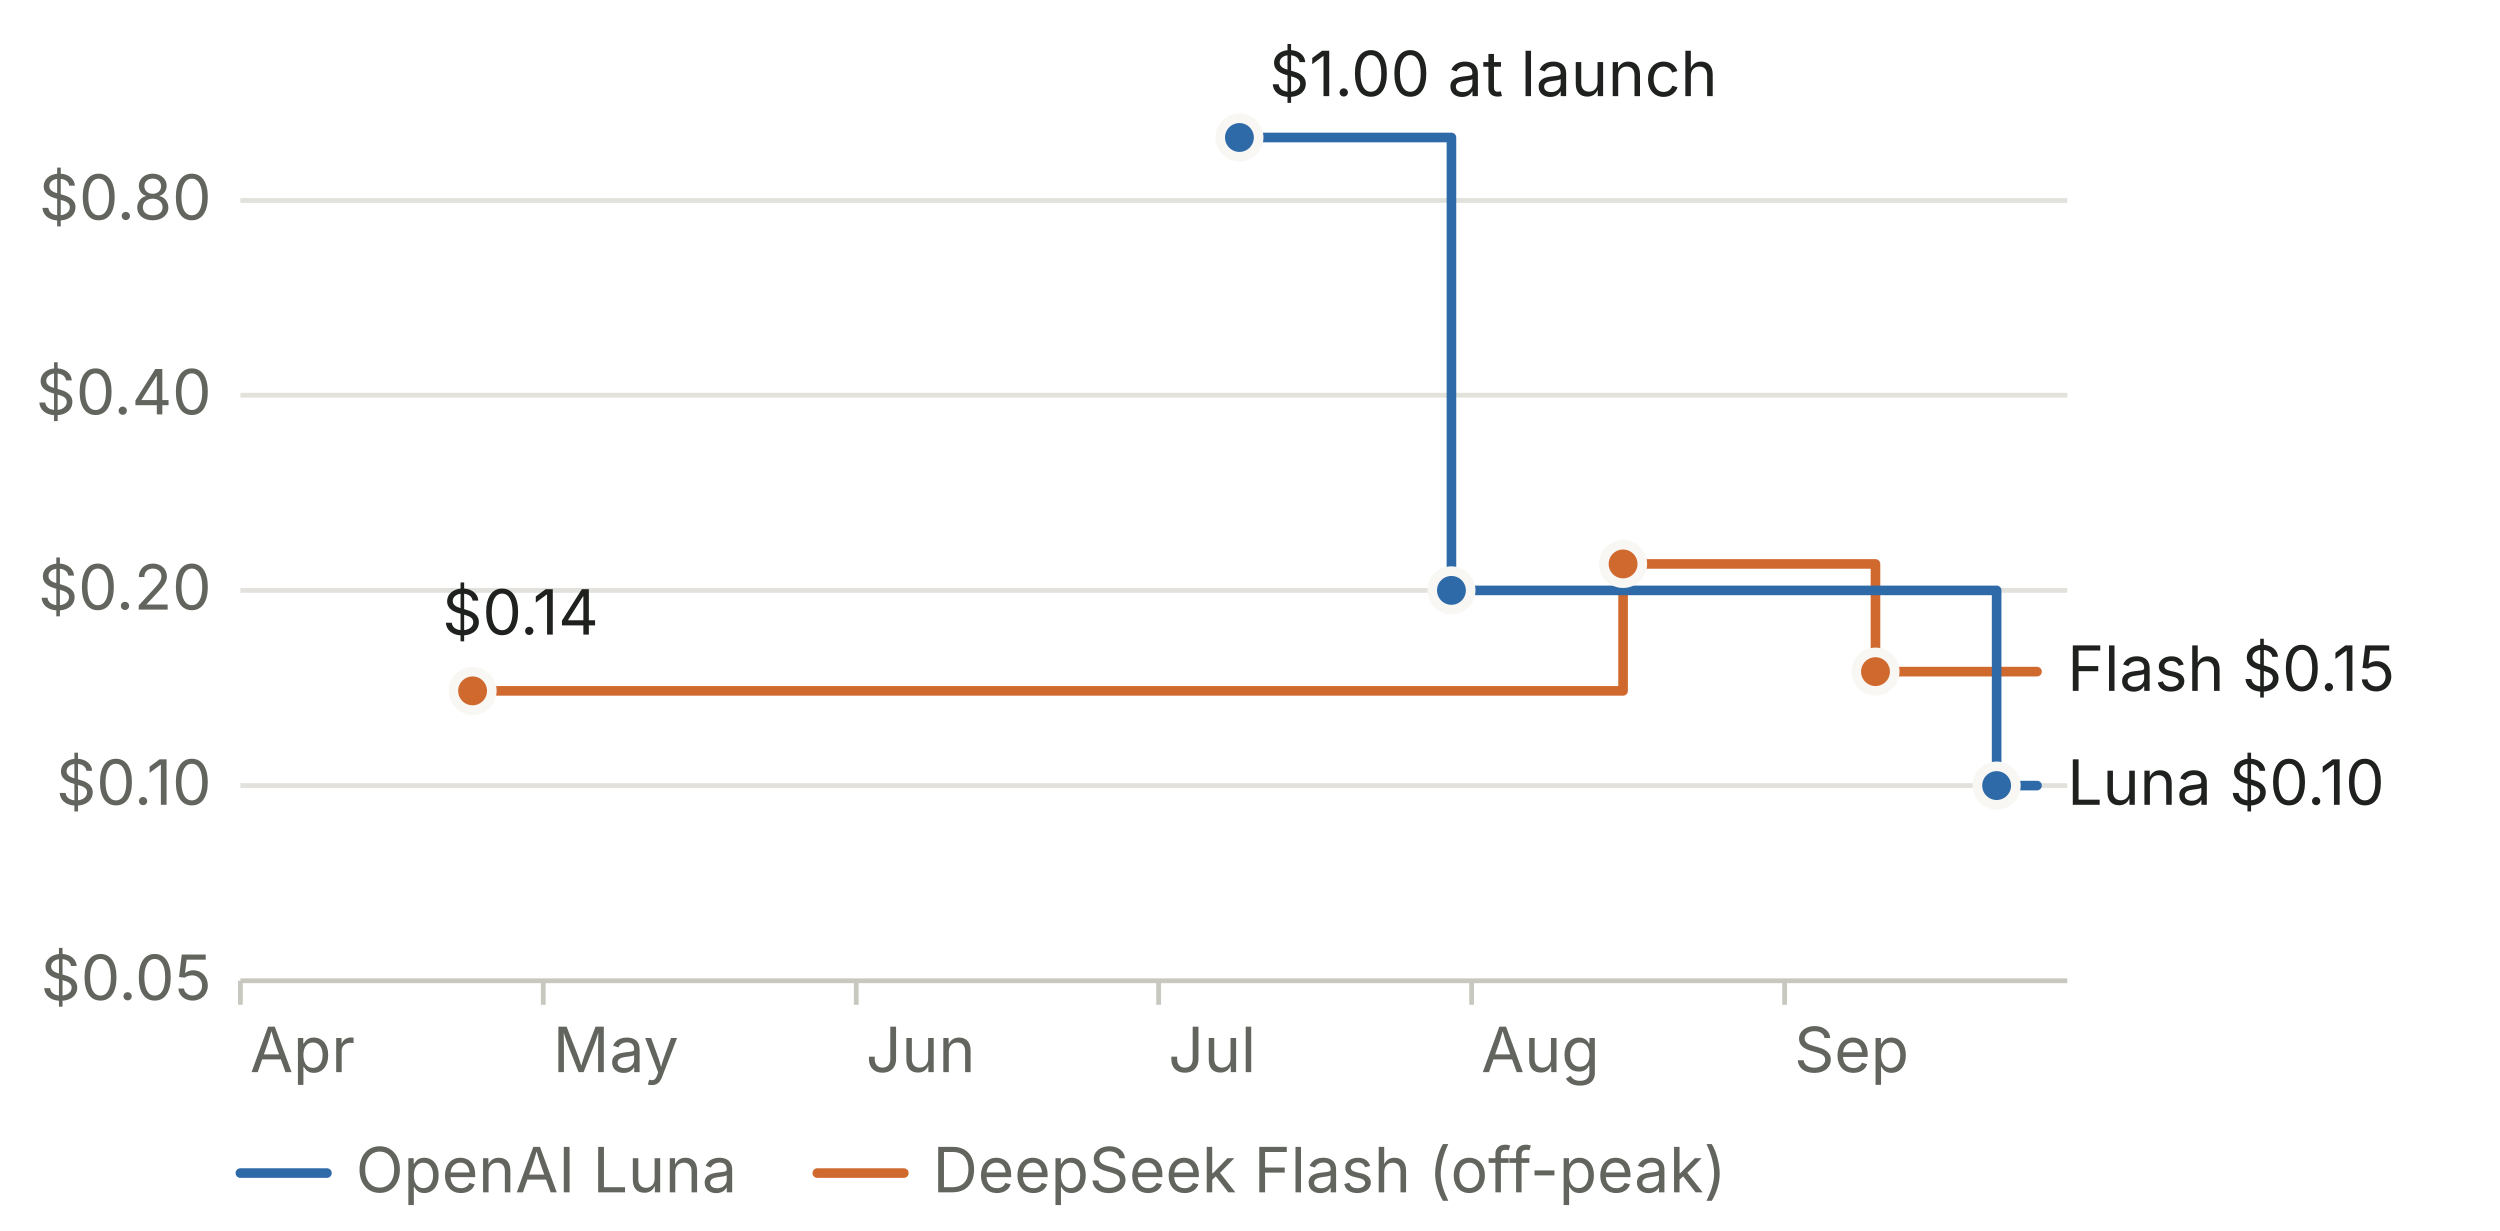
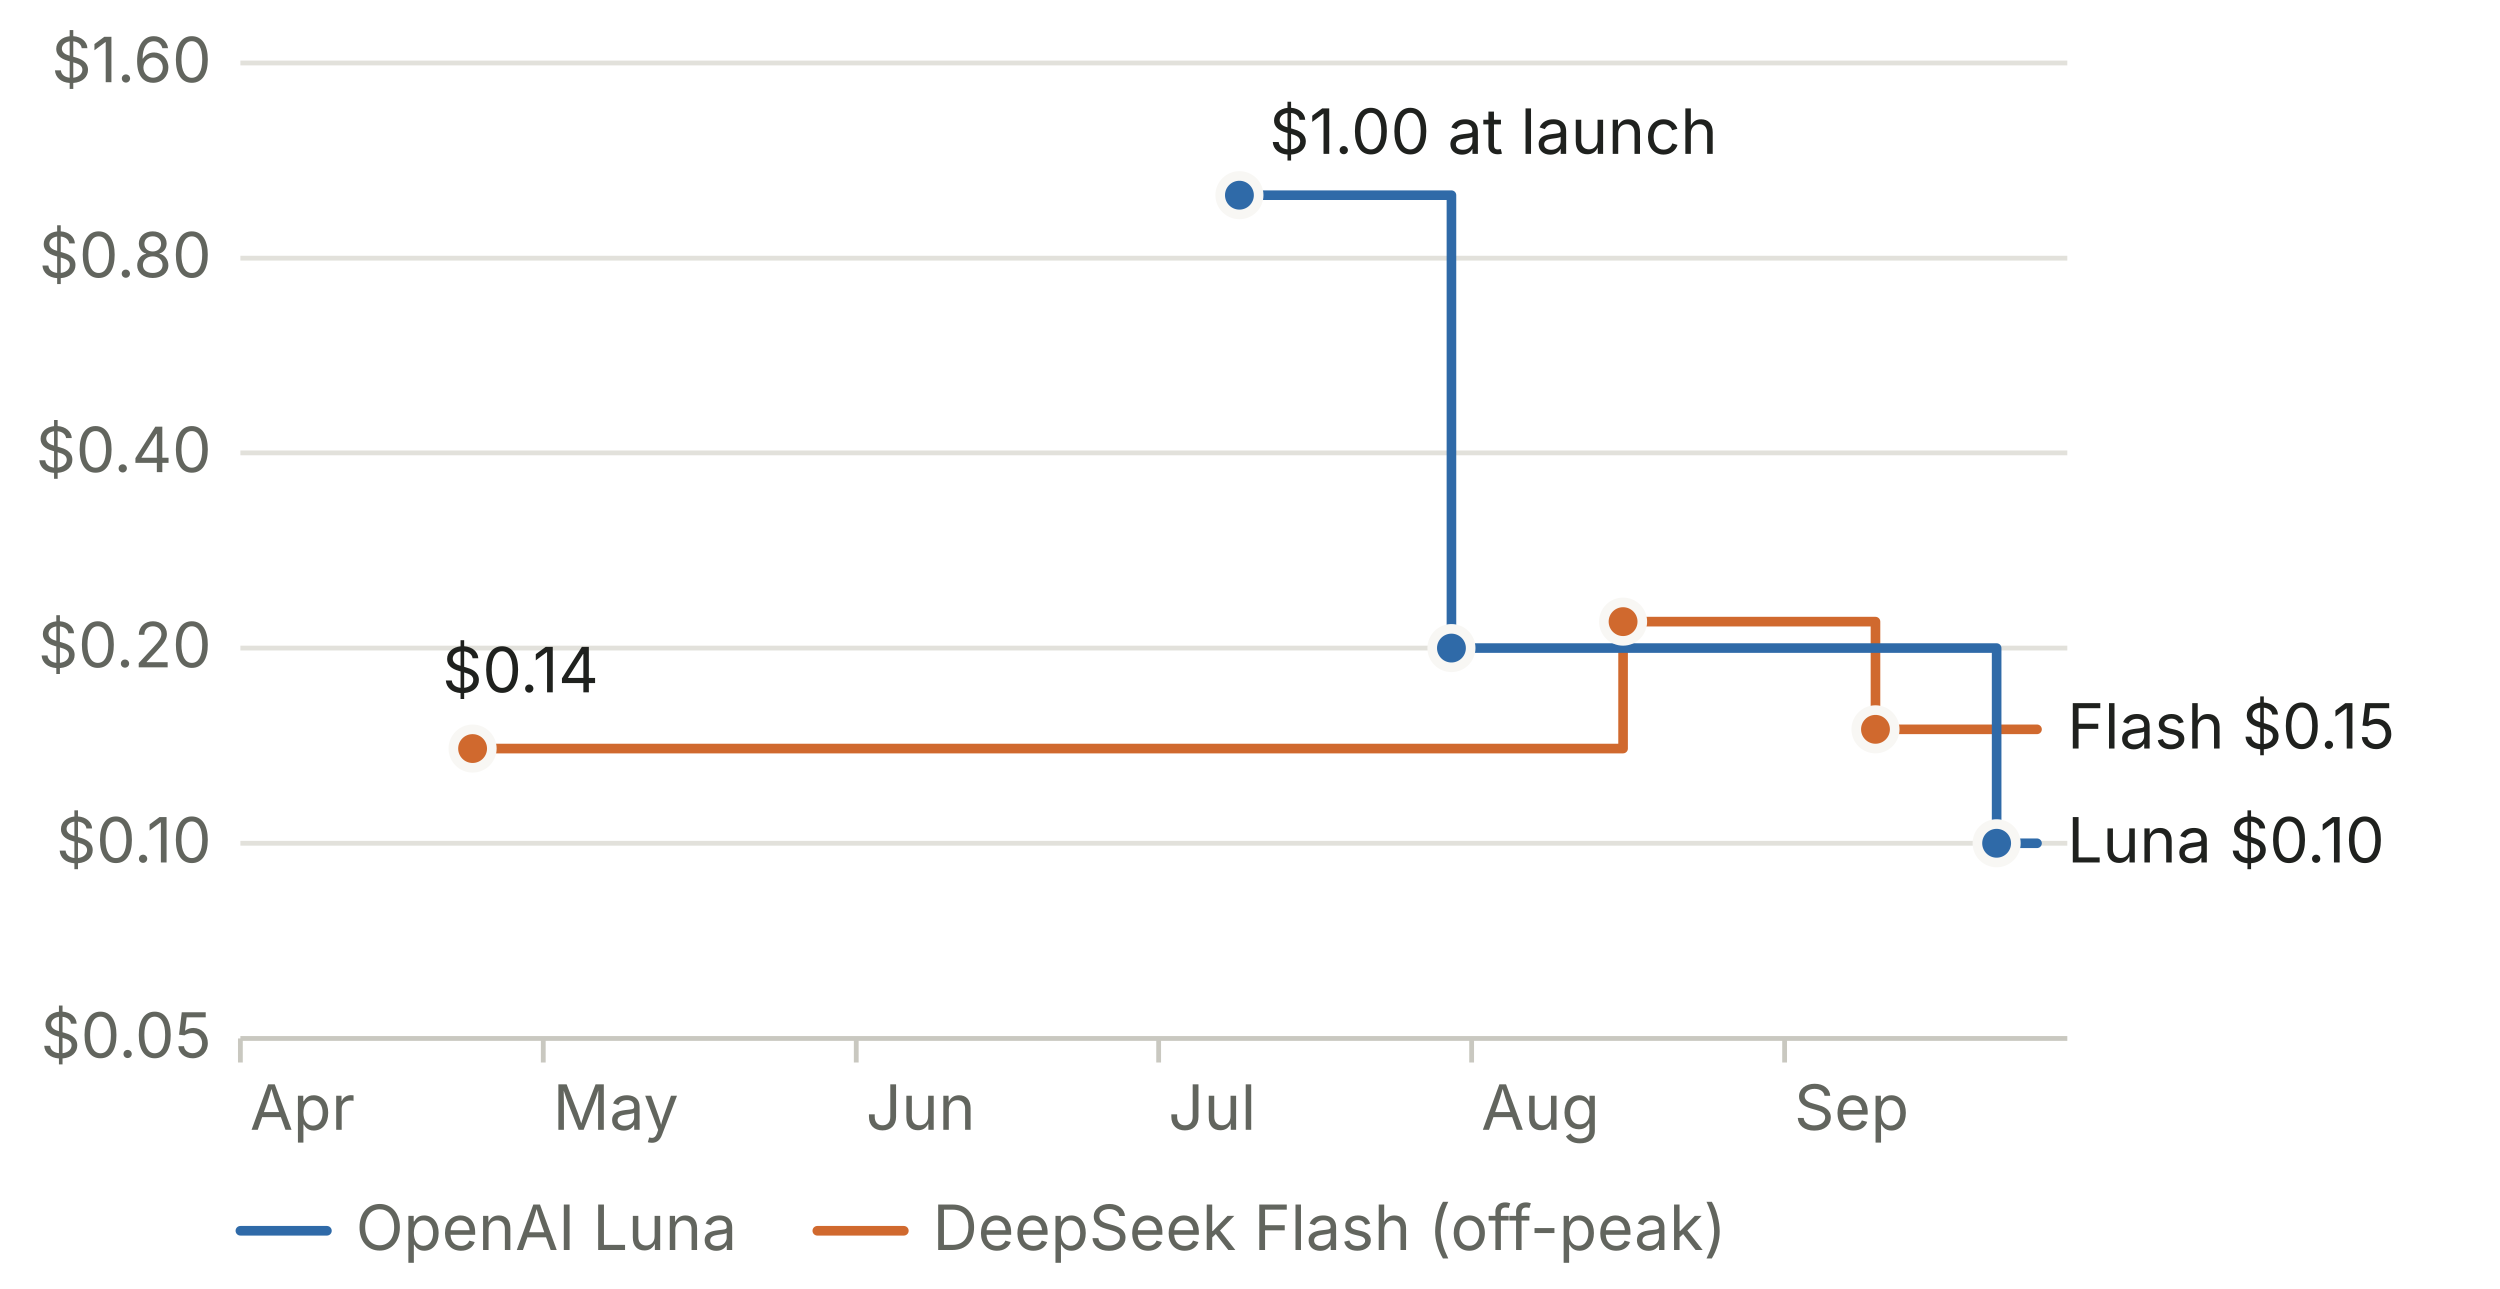
- <svg xmlns="http://www.w3.org/2000/svg" viewBox="0 36 520 256" role="img" aria-labelledby="t d">
+ <svg xmlns="http://www.w3.org/2000/svg" viewBox="0 24 520 268" role="img" aria-labelledby="t d">
  <style>
    text { font-family: -apple-system, BlinkMacSystemFont, "Segoe UI", sans-serif; font-size: 13px; }
    .ink { fill: #1f211e; }
    .muted { fill: #62655e; }
    .grid { stroke: #e2e1db; }
    .base { stroke: #c9c8c0; }
    .luna { stroke: #2f6aa8; }
    .luna-fill { fill: #2f6aa8; }
    .flash { stroke: #d0692e; }
    .flash-fill { fill: #d0692e; }
    .ring { stroke: #f8f7f4; }
    @media (prefers-color-scheme: dark) {
      .ink { fill: #e9e8e2; }
      .muted { fill: #9da199; }
      .grid { stroke: #2e312d; }
      .base { stroke: #3e413c; }
      .luna { stroke: #4a8ad6; }
      .luna-fill { fill: #4a8ad6; }
      .flash { stroke: #dc6e35; }
      .flash-fill { fill: #dc6e35; }
      .ring { stroke: #181a18; }
    }
  </style>
  <g fill="none" stroke-width="1">
+     <line class="grid" x1="50" x2="430" y1="37.1" y2="37.1" />
    <line class="grid" x1="50" x2="430" y1="77.7" y2="77.7" />
    <line class="grid" x1="50" x2="430" y1="118.2" y2="118.2" />
    <line class="grid" x1="50" x2="430" y1="158.8" y2="158.8" />
    <line class="grid" x1="50" x2="430" y1="199.4" y2="199.4" />
    <line class="base" x1="50" x2="430" y1="240" y2="240" />
  </g>
  <g class="muted" text-anchor="end">
+     <text x="44" y="41.1">$1.60</text>
    <text x="44" y="81.7">$0.80</text>
    <text x="44" y="122.2">$0.40</text>
    <text x="44" y="162.8">$0.20</text>
    <text x="44" y="203.4">$0.10</text>
    <text x="44" y="244">$0.05</text>
  </g>
  <g class="base" stroke-width="1">
    <line x1="50" x2="50" y1="240" y2="245" />
    <line x1="113" x2="113" y1="240" y2="245" />
    <line x1="178.1" x2="178.1" y1="240" y2="245" />
    <line x1="241" x2="241" y1="240" y2="245" />
    <line x1="306.1" x2="306.1" y1="240" y2="245" />
    <line x1="371.2" x2="371.2" y1="240" y2="245" />
  </g>
  <g class="muted">
    <text x="52" y="259">Apr</text>
    <text x="115" y="259">May</text>
    <text x="180.1" y="259">Jun</text>
    <text x="243" y="259">Jul</text>
    <text x="308.1" y="259">Aug</text>
    <text x="373.2" y="259">Sep</text>
  </g>
  <g fill="none" stroke-width="2" stroke-linecap="round" stroke-linejoin="round">
    <path class="flash" d="M98.3,179.7 H337.6 V153.3 H390.1 V175.7 H423.7" />
    <path class="luna" d="M257.8,64.6 H301.9 V158.8 H415.3 V199.4 H423.7" />
  </g>
  <g stroke-width="2">
    <circle class="flash-fill ring" cx="98.3" cy="179.7" r="4" />
    <circle class="flash-fill ring" cx="337.6" cy="153.3" r="4" />
    <circle class="flash-fill ring" cx="390.1" cy="175.7" r="4" />
    <circle class="luna-fill ring" cx="257.8" cy="64.6" r="4" />
    <circle class="luna-fill ring" cx="301.9" cy="158.8" r="4" />
    <circle class="luna-fill ring" cx="415.3" cy="199.4" r="4" />
  </g>
  <g class="ink">
    <text x="264" y="56">$1.00 at launch</text>
    <text x="92" y="168">$0.14</text>
    <text x="430" y="203.4">Luna $0.10</text>
    <text x="430" y="179.7">Flash $0.15</text>
  </g>
  <g>
    <line class="luna" x1="50" x2="68" y1="280" y2="280" stroke-width="2" stroke-linecap="round" />
    <text class="muted" x="74" y="284">OpenAI Luna</text>
    <line class="flash" x1="170" x2="188" y1="280" y2="280" stroke-width="2" stroke-linecap="round" />
    <text class="muted" x="194" y="284">DeepSeek Flash (off-peak)</text>
  </g>
</svg>
